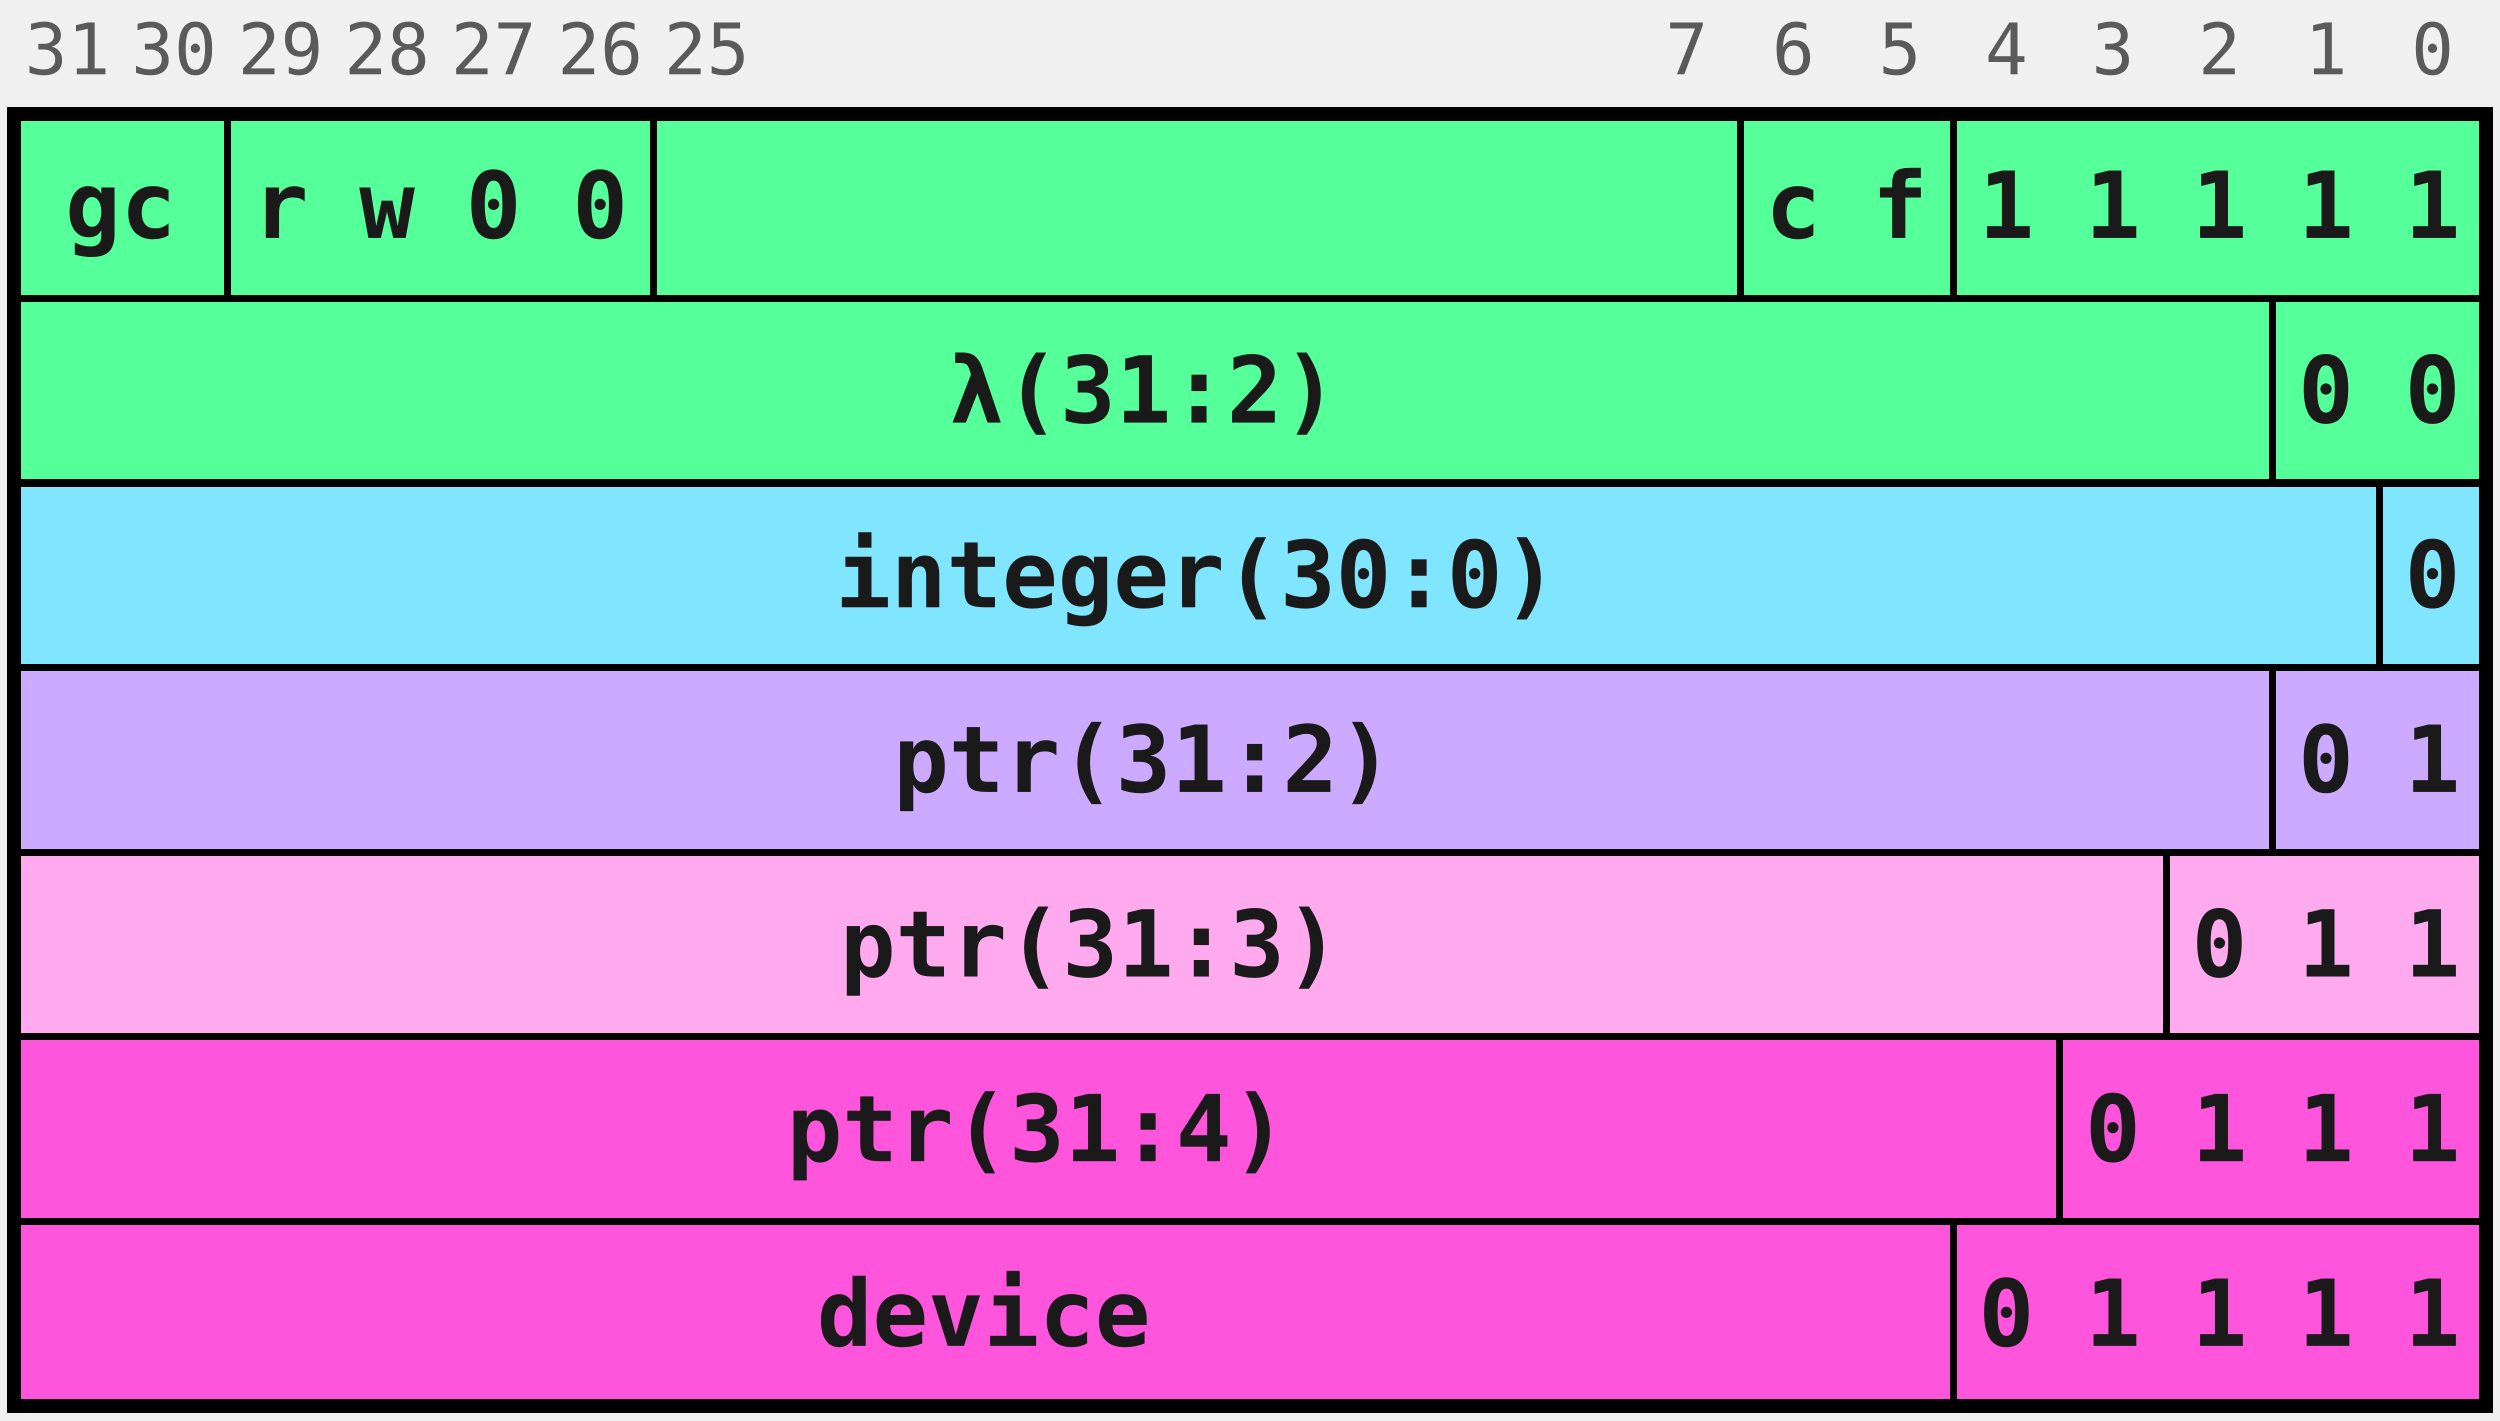
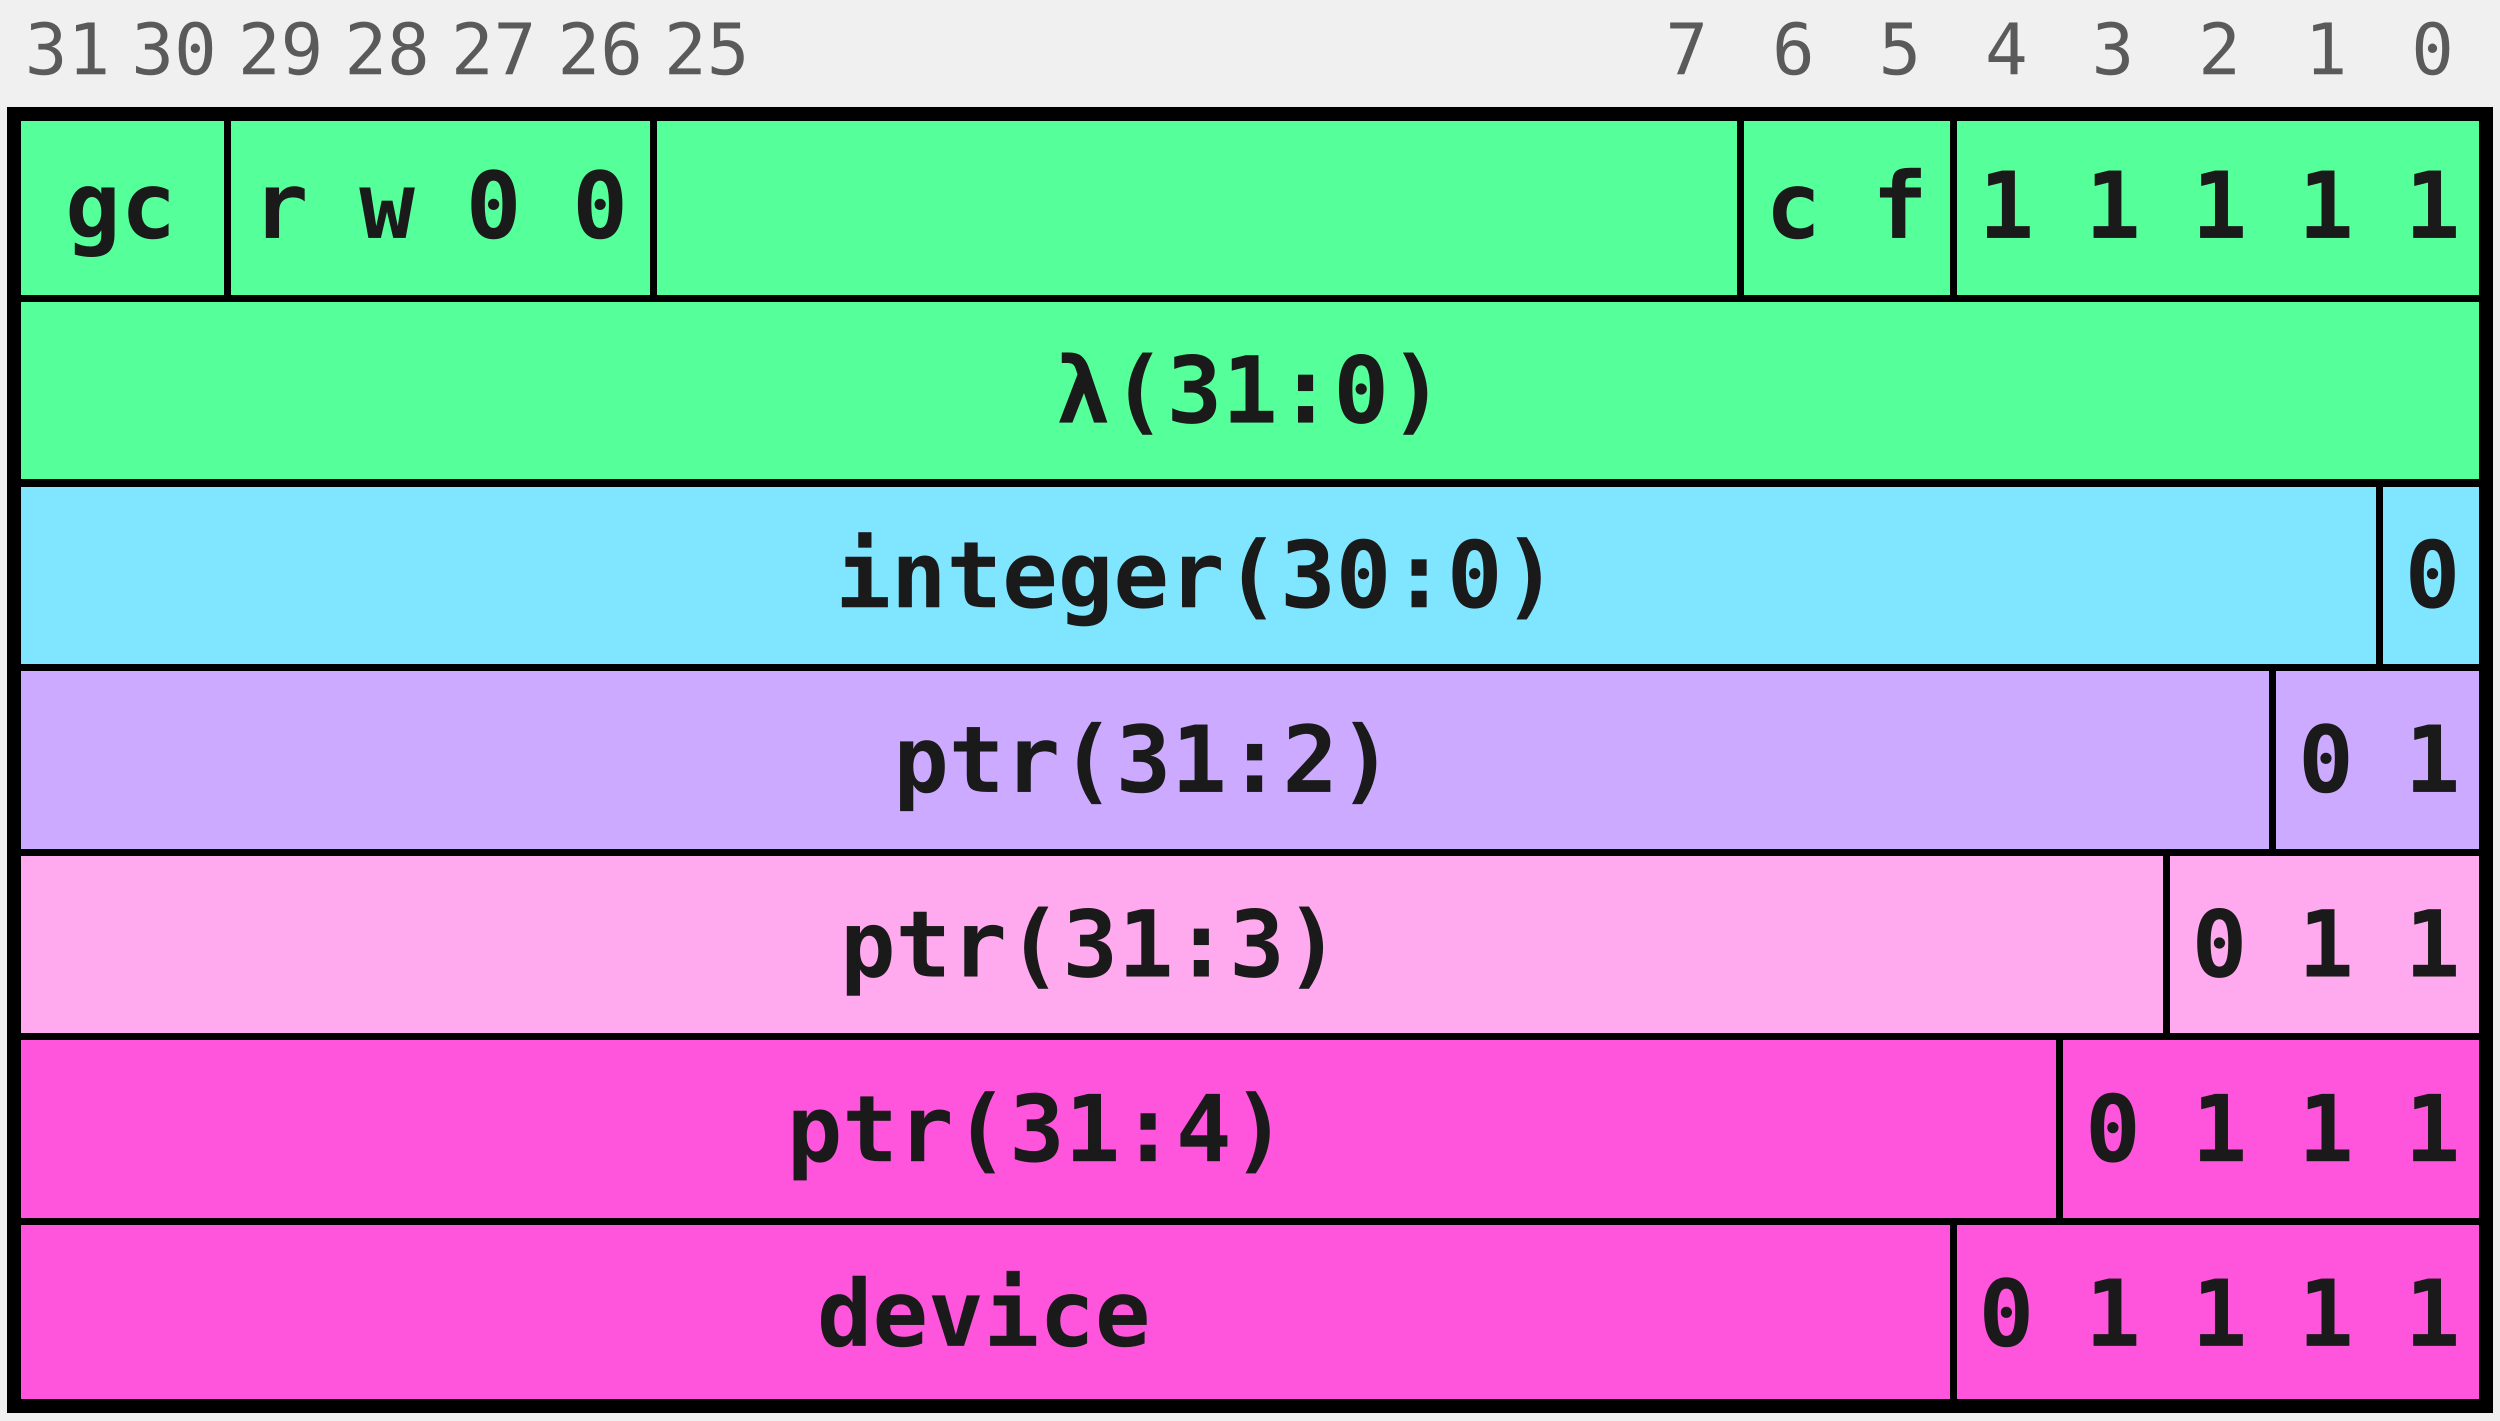
<svg xmlns="http://www.w3.org/2000/svg" width="352" height="200" viewBox="-2 -2 352 200" role="img">
  <style>
  text { font-family: "Roboto Mono", ui-monospace, "SF Mono", Menlo, Consolas, "DejaVu Sans Mono", "Liberation Mono", monospace; font-size: 13px; font-weight: 700; fill: #1a1a1a;
          text-anchor: middle; dominant-baseline: central; }
  text.label { font-size: 10px; font-weight: 400; fill: #5a5a5a; }
  text.heading { font-size: 12px; }
  text.start { text-anchor: start; }
  text.end { text-anchor: end; }
  text.small { font-size: 10px; font-weight: 400; font-style: italic; }
  .outline { fill: none; stroke: #000; stroke-width: 2; shape-rendering: crispEdges; }
  .divider { fill: none; stroke: #000; stroke-width: 1; shape-rendering: crispEdges; }
  .diagonal { stroke: #000; stroke-width: 1; }
  .rule { stroke: #000; stroke-width: 2; shape-rendering: crispEdges; }
  .dashed { stroke-dasharray: 4 3; }
  .purple { fill: #ccaaff }
  .blue { fill: #80e5ff }
  .green { fill: #55ff99 }
  .cyan { fill: #55ffdd }
  .light-pink { fill: #ffaaee }
  .pink { fill: #ff55dd }
  .yellow { fill: #e5ff80 }
  .white { fill: #ffffff }
  @media (prefers-color-scheme: dark) {
    text { fill: #cccccc; }
    text.label { fill: #9a9a9a; }
    /* lines become gaps in the page colour between the tinted tiles */
    .outline, .divider, .diagonal { stroke: #1a1a1a; }
    .rule, .dashed { stroke: #cccccc; }
    .white { fill: #ffffff1a }
    .purple { fill: #ccaaff40 }
    text.on-purple { fill: #ccaaff }
    .blue { fill: #80e5ff40 }
    text.on-blue { fill: #80e5ff }
    .green { fill: #55ff9940 }
    text.on-green { fill: #55ff99 }
    .cyan { fill: #55ffdd40 }
    text.on-cyan { fill: #55ffdd }
    .light-pink { fill: #ffaaee40 }
    text.on-light-pink { fill: #ffaaee }
    .pink { fill: #ff55dd40 }
    text.on-pink { fill: #ff55dd }
    .yellow { fill: #e5ff8040 }
    text.on-yellow { fill: #e5ff80 }
  }
  </style>
  <text x="340.5" y="5" class="label">0</text>
  <text x="325.5" y="5" class="label">1</text>
  <text x="310.5" y="5" class="label">2</text>
  <text x="295.5" y="5" class="label">3</text>
  <text x="280.5" y="5" class="label">4</text>
  <text x="265.5" y="5" class="label">5</text>
  <text x="250.5" y="5" class="label">6</text>
  <text x="235.5" y="5" class="label">7</text>
  <text x="97.5" y="5" class="label">25</text>
  <text x="82.5" y="5" class="label">26</text>
  <text x="67.5" y="5" class="label">27</text>
  <text x="52.5" y="5" class="label">28</text>
  <text x="37.5" y="5" class="label">29</text>
  <text x="22.5" y="5" class="label">30</text>
  <text x="7.5" y="5" class="label">31</text>
  <rect x="0" y="14" width="30" height="26" class="green" />
  <text x="15" y="27" class="on-green">gc</text>
  <rect x="30" y="14" width="60" height="26" class="green" />
  <text x="37.5" y="27" class="on-green">r</text>
  <text x="52.5" y="27" class="on-green">w</text>
  <text x="67.5" y="27" class="on-green">0</text>
  <text x="82.5" y="27" class="on-green">0</text>
  <rect x="90" y="14" width="153" height="26" class="green" />
  <rect x="243" y="14" width="30" height="26" class="green" />
  <text x="250.5" y="27" class="on-green">c</text>
  <text x="265.5" y="27" class="on-green">f</text>
  <rect x="273" y="14" width="75" height="26" class="green" />
  <text x="280.5" y="27" class="on-green">1</text>
  <text x="295.5" y="27" class="on-green">1</text>
  <text x="310.5" y="27" class="on-green">1</text>
  <text x="325.5" y="27" class="on-green">1</text>
  <text x="340.5" y="27" class="on-green">1</text>
  <line x1="30" y1="14" x2="30" y2="40" class="divider" />
  <line x1="90" y1="14" x2="90" y2="40" class="divider" />
  <line x1="243" y1="14" x2="243" y2="40" class="divider" />
  <line x1="273" y1="14" x2="273" y2="40" class="divider" />
-   <rect x="0" y="40" width="318" height="26" class="green" />
-   <text x="159" y="53" class="on-green">λ(31:2)</text>
-   <rect x="318" y="40" width="30" height="26" class="green" />
-   <text x="325.5" y="53" class="on-green">0</text>
-   <text x="340.5" y="53" class="on-green">0</text>
-   <line x1="318" y1="40" x2="318" y2="66" class="divider" />
+   <rect x="0" y="40" width="348" height="26" class="green" />
+   <text x="174" y="53" class="on-green">λ(31:0)</text>
  <rect x="0" y="66" width="333" height="26" class="blue" />
  <text x="166.5" y="79" class="on-blue">integer(30:0)</text>
  <rect x="333" y="66" width="15" height="26" class="blue" />
  <text x="340.5" y="79" class="on-blue">0</text>
  <line x1="333" y1="66" x2="333" y2="92" class="divider" />
  <rect x="0" y="92" width="318" height="26" class="purple" />
  <text x="159" y="105" class="on-purple">ptr(31:2)</text>
  <rect x="318" y="92" width="30" height="26" class="purple" />
  <text x="325.5" y="105" class="on-purple">0</text>
  <text x="340.5" y="105" class="on-purple">1</text>
  <line x1="318" y1="92" x2="318" y2="118" class="divider" />
  <rect x="0" y="118" width="303" height="26" class="light-pink" />
  <text x="151.5" y="131" class="on-light-pink">ptr(31:3)</text>
  <rect x="303" y="118" width="45" height="26" class="light-pink" />
  <text x="310.5" y="131" class="on-light-pink">0</text>
  <text x="325.5" y="131" class="on-light-pink">1</text>
  <text x="340.5" y="131" class="on-light-pink">1</text>
  <line x1="303" y1="118" x2="303" y2="144" class="divider" />
  <rect x="0" y="144" width="288" height="26" class="pink" />
  <text x="144" y="157" class="on-pink">ptr(31:4)</text>
  <rect x="288" y="144" width="60" height="26" class="pink" />
  <text x="295.5" y="157" class="on-pink">0</text>
  <text x="310.5" y="157" class="on-pink">1</text>
  <text x="325.5" y="157" class="on-pink">1</text>
  <text x="340.5" y="157" class="on-pink">1</text>
  <line x1="288" y1="144" x2="288" y2="170" class="divider" />
  <rect x="0" y="170" width="273" height="26" class="pink" />
  <text x="136.5" y="183" class="on-pink">device</text>
  <rect x="273" y="170" width="75" height="26" class="pink" />
  <text x="280.5" y="183" class="on-pink">0</text>
  <text x="295.5" y="183" class="on-pink">1</text>
  <text x="310.5" y="183" class="on-pink">1</text>
  <text x="325.5" y="183" class="on-pink">1</text>
  <text x="340.5" y="183" class="on-pink">1</text>
  <line x1="273" y1="170" x2="273" y2="196" class="divider" />
  <line x1="0" y1="40" x2="348" y2="40" class="divider" />
  <line x1="0" y1="66" x2="348" y2="66" class="divider" />
  <line x1="0" y1="92" x2="348" y2="92" class="divider" />
  <line x1="0" y1="118" x2="348" y2="118" class="divider" />
  <line x1="0" y1="144" x2="348" y2="144" class="divider" />
  <line x1="0" y1="170" x2="348" y2="170" class="divider" />
  <rect x="0" y="14" width="348" height="182" class="outline" />
</svg>
